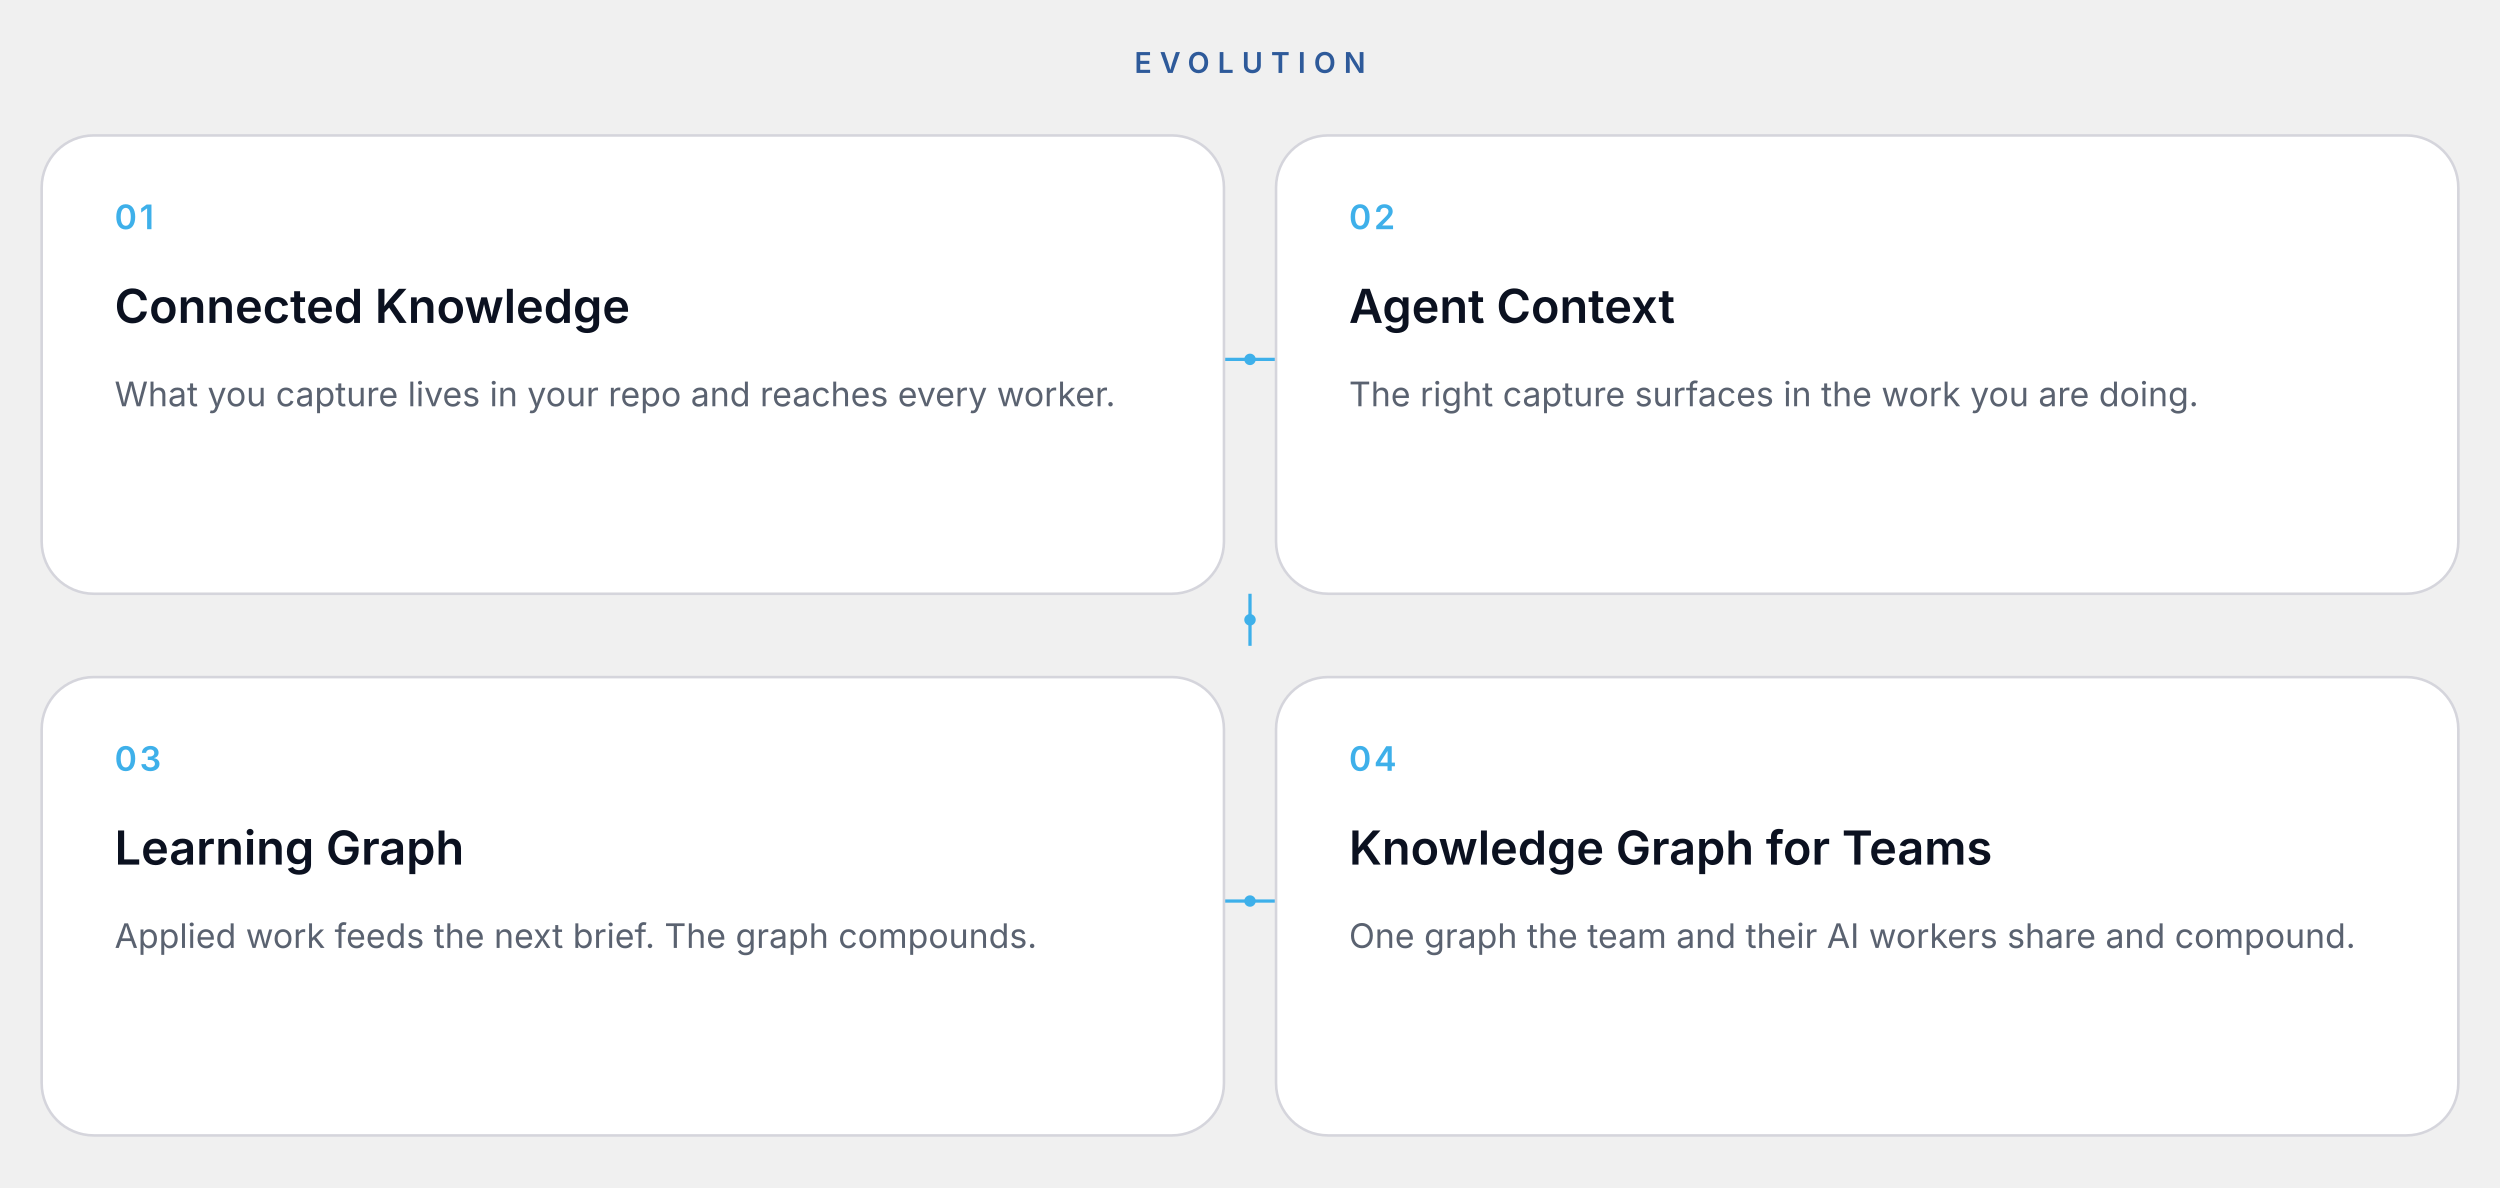
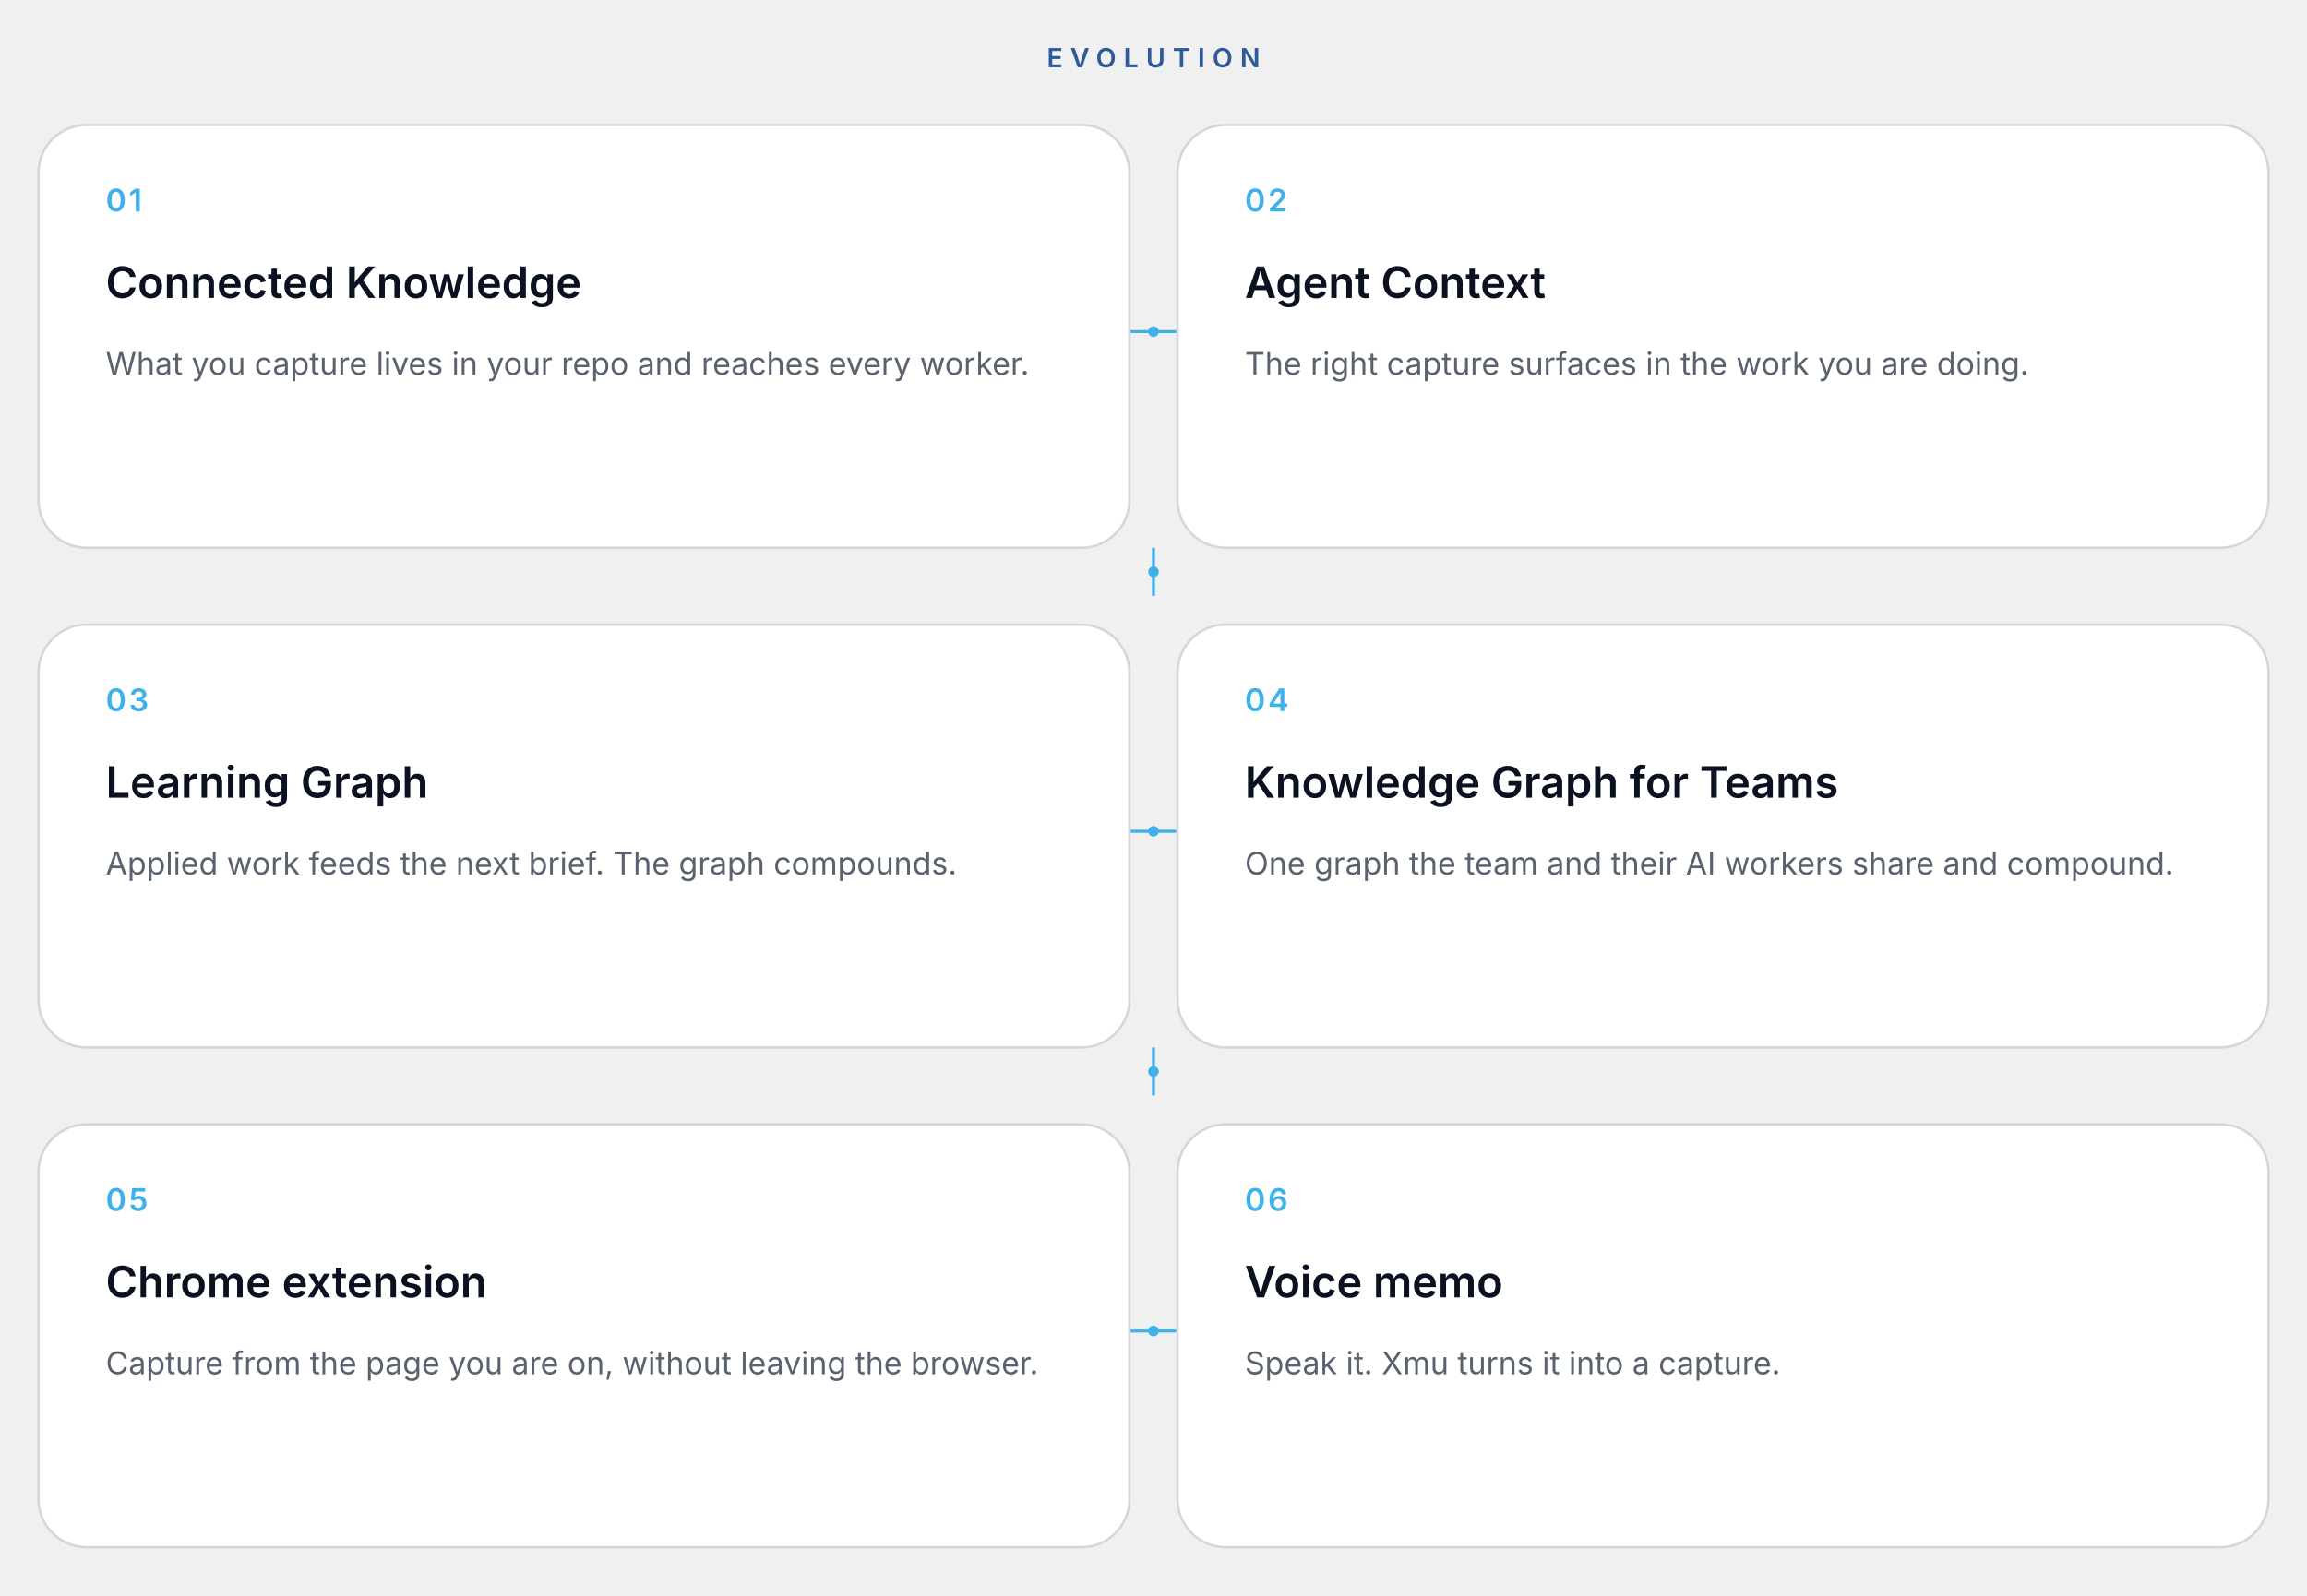
- <svg xmlns="http://www.w3.org/2000/svg" viewBox="0 0 960 456" role="img" aria-label="Evolution: Connected Knowledge, Agent Context, Learning Graph, Knowledge Graph for Teams">
+ <svg xmlns="http://www.w3.org/2000/svg" viewBox="0 0 960 664" role="img" aria-label="Evolution: Connected Knowledge, Agent Context, Learning Graph, Knowledge Graph for Teams, Chrome extension, Voice memo">
  <text x="480" y="28" text-anchor="middle" fill="#2E5A9A" font-family="ui-sans-serif, system-ui, -apple-system, Segoe UI, sans-serif" font-size="11" font-weight="600" letter-spacing="0.28em">EVOLUTION</text>
  <line x1="470" y1="138" x2="490" y2="138" stroke="#3EB0EA" stroke-width="1.25" />
  <circle cx="480" cy="138" r="2.2" fill="#3EB0EA" />
  <line x1="480" y1="228" x2="480" y2="248" stroke="#3EB0EA" stroke-width="1.25" />
  <circle cx="480" cy="238" r="2.2" fill="#3EB0EA" />
  <line x1="470" y1="346" x2="490" y2="346" stroke="#3EB0EA" stroke-width="1.25" />
  <circle cx="480" cy="346" r="2.2" fill="#3EB0EA" />
+   <line x1="480" y1="436" x2="480" y2="456" stroke="#3EB0EA" stroke-width="1.25" />
+   <circle cx="480" cy="446" r="2.2" fill="#3EB0EA" />
+   <line x1="470" y1="554" x2="490" y2="554" stroke="#3EB0EA" stroke-width="1.25" />
+   <circle cx="480" cy="554" r="2.2" fill="#3EB0EA" />
  <rect x="16" y="52" width="454" height="176" rx="20" fill="#ffffff" stroke="#d5d5dc" />
  <text x="44" y="88" fill="#3EB0EA" font-family="ui-sans-serif, system-ui, -apple-system, Segoe UI, sans-serif" font-size="13" font-weight="600" letter-spacing="0.08em">01</text>
  <text x="44" y="124" fill="#0B1120" font-family="ui-sans-serif, system-ui, -apple-system, Segoe UI, sans-serif" font-size="18" font-weight="600">Connected Knowledge</text>
  <text x="44" y="156" fill="#5a6270" font-family="ui-sans-serif, system-ui, -apple-system, Segoe UI, sans-serif" font-size="13">What you capture lives in your repo and reaches every worker.</text>
  <rect x="490" y="52" width="454" height="176" rx="20" fill="#ffffff" stroke="#d5d5dc" />
  <text x="518" y="88" fill="#3EB0EA" font-family="ui-sans-serif, system-ui, -apple-system, Segoe UI, sans-serif" font-size="13" font-weight="600" letter-spacing="0.08em">02</text>
  <text x="518" y="124" fill="#0B1120" font-family="ui-sans-serif, system-ui, -apple-system, Segoe UI, sans-serif" font-size="18" font-weight="600">Agent Context</text>
  <text x="518" y="156" fill="#5a6270" font-family="ui-sans-serif, system-ui, -apple-system, Segoe UI, sans-serif" font-size="13">The right capture surfaces in the work you are doing.</text>
  <rect x="16" y="260" width="454" height="176" rx="20" fill="#ffffff" stroke="#d5d5dc" />
  <text x="44" y="296" fill="#3EB0EA" font-family="ui-sans-serif, system-ui, -apple-system, Segoe UI, sans-serif" font-size="13" font-weight="600" letter-spacing="0.08em">03</text>
  <text x="44" y="332" fill="#0B1120" font-family="ui-sans-serif, system-ui, -apple-system, Segoe UI, sans-serif" font-size="18" font-weight="600">Learning Graph</text>
  <text x="44" y="364" fill="#5a6270" font-family="ui-sans-serif, system-ui, -apple-system, Segoe UI, sans-serif" font-size="13">Applied work feeds the next brief. The graph compounds.</text>
  <rect x="490" y="260" width="454" height="176" rx="20" fill="#ffffff" stroke="#d5d5dc" />
  <text x="518" y="296" fill="#3EB0EA" font-family="ui-sans-serif, system-ui, -apple-system, Segoe UI, sans-serif" font-size="13" font-weight="600" letter-spacing="0.08em">04</text>
  <text x="518" y="332" fill="#0B1120" font-family="ui-sans-serif, system-ui, -apple-system, Segoe UI, sans-serif" font-size="18" font-weight="600">Knowledge Graph for Teams</text>
  <text x="518" y="364" fill="#5a6270" font-family="ui-sans-serif, system-ui, -apple-system, Segoe UI, sans-serif" font-size="13">One graph the team and their AI workers share and compound.</text>
+   <rect x="16" y="468" width="454" height="176" rx="20" fill="#ffffff" stroke="#d5d5dc" />
+   <text x="44" y="504" fill="#3EB0EA" font-family="ui-sans-serif, system-ui, -apple-system, Segoe UI, sans-serif" font-size="13" font-weight="600" letter-spacing="0.08em">05</text>
+   <text x="44" y="540" fill="#0B1120" font-family="ui-sans-serif, system-ui, -apple-system, Segoe UI, sans-serif" font-size="18" font-weight="600">Chrome extension</text>
+   <text x="44" y="572" fill="#5a6270" font-family="ui-sans-serif, system-ui, -apple-system, Segoe UI, sans-serif" font-size="13">Capture from the page you are on, without leaving the browser.</text>
+   <rect x="490" y="468" width="454" height="176" rx="20" fill="#ffffff" stroke="#d5d5dc" />
+   <text x="518" y="504" fill="#3EB0EA" font-family="ui-sans-serif, system-ui, -apple-system, Segoe UI, sans-serif" font-size="13" font-weight="600" letter-spacing="0.08em">06</text>
+   <text x="518" y="540" fill="#0B1120" font-family="ui-sans-serif, system-ui, -apple-system, Segoe UI, sans-serif" font-size="18" font-weight="600">Voice memo</text>
+   <text x="518" y="572" fill="#5a6270" font-family="ui-sans-serif, system-ui, -apple-system, Segoe UI, sans-serif" font-size="13">Speak it. Xmu turns it into a capture.</text>
</svg>
